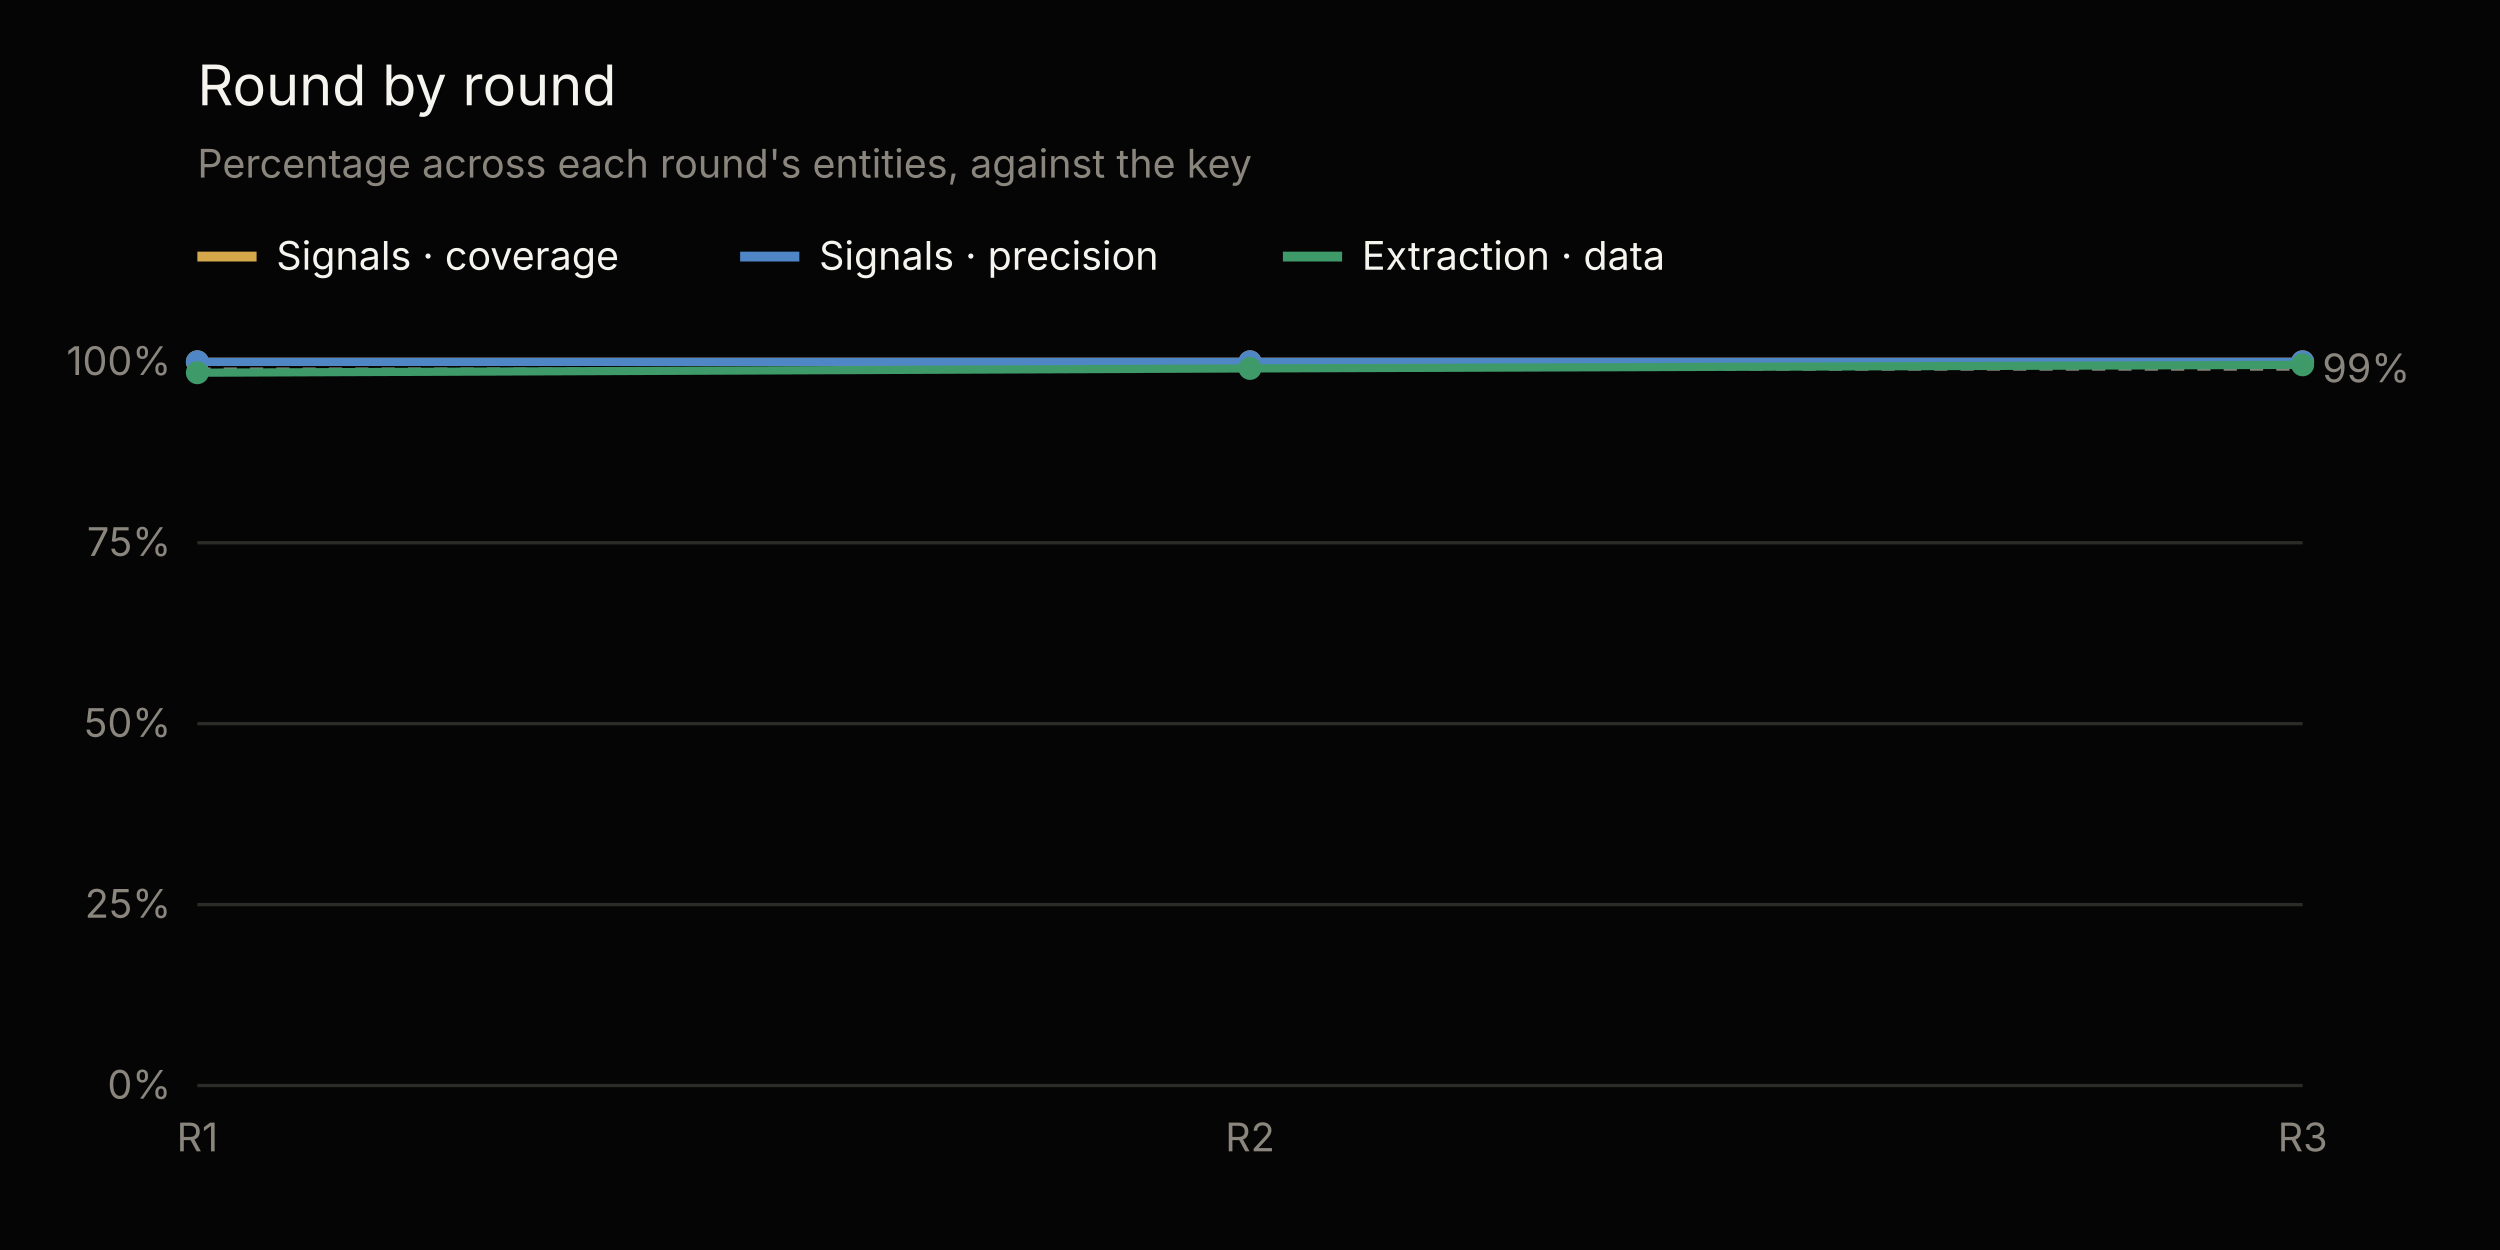
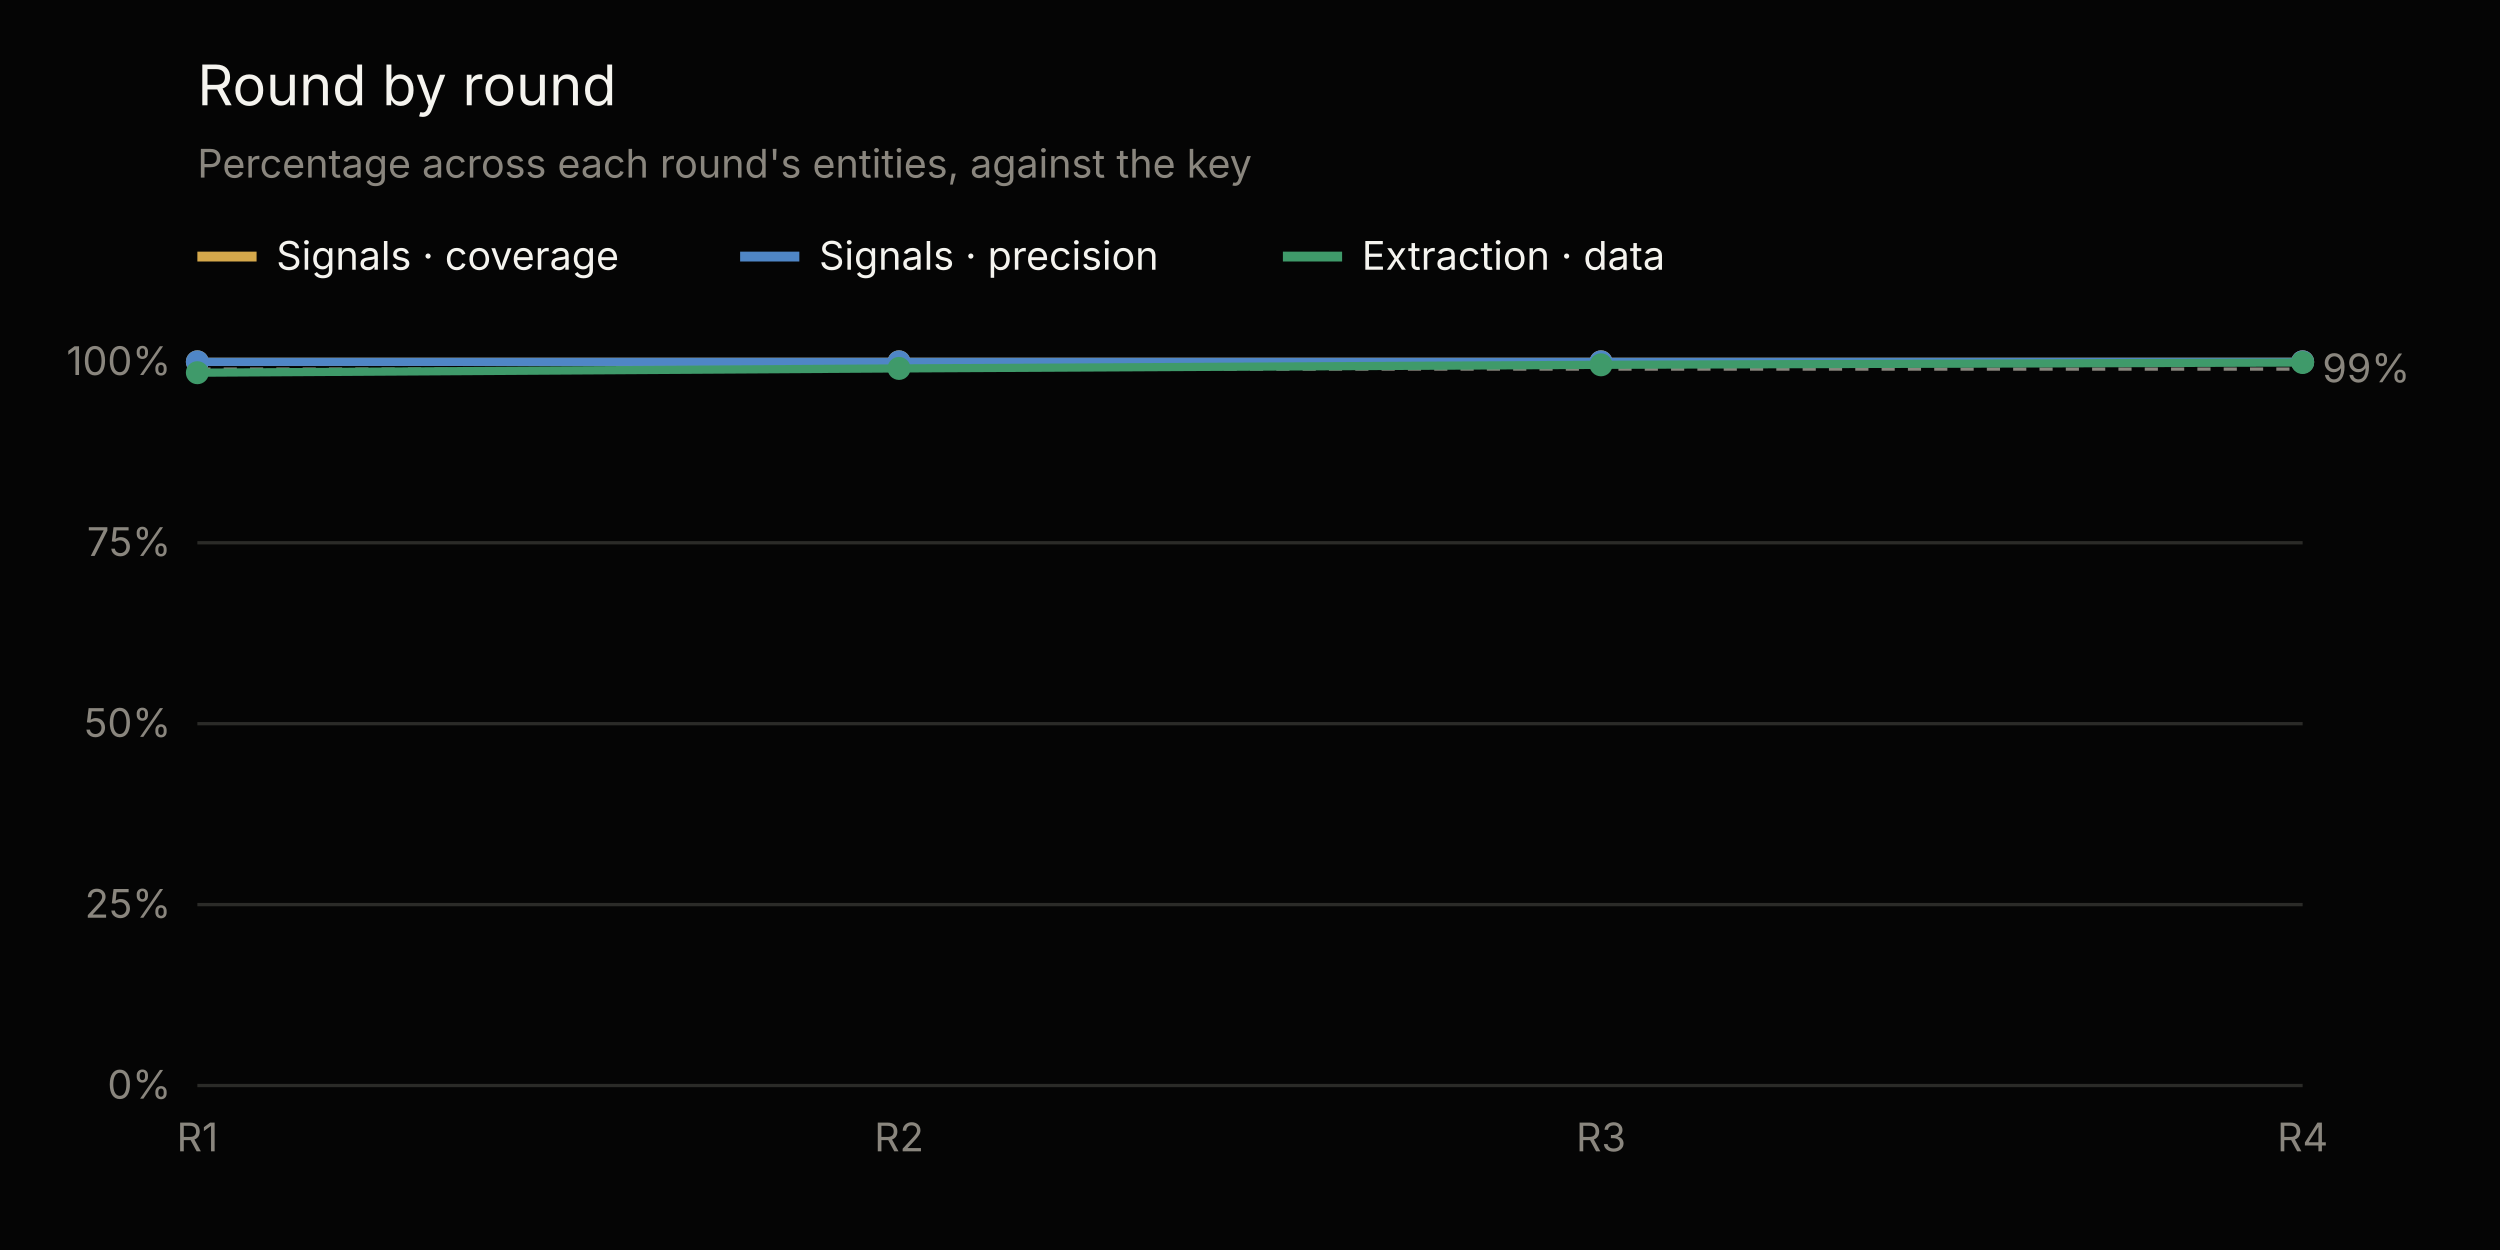
<svg xmlns="http://www.w3.org/2000/svg" viewBox="0 0 760 380" font-family="Inter, Arial, sans-serif" font-size="12">
  <rect width="760" height="380" fill="#050505" />
  <text x="60" y="32" font-size="17" fill="#f5f4ef">Round by round</text>
  <text x="60" y="54" fill="#8a867e">Percentage across each round's entities, against the key</text>
  <line x1="60" x2="78" y1="78" y2="78" stroke="#d5a84b" stroke-width="3" />
  <text x="84" y="82" fill="#f5f4ef">Signals · coverage</text>
  <line x1="225" x2="243" y1="78" y2="78" stroke="#4f86c6" stroke-width="3" />
  <text x="249" y="82" fill="#f5f4ef">Signals · precision</text>
  <line x1="390" x2="408" y1="78" y2="78" stroke="#3f9a6a" stroke-width="3" />
  <text x="414" y="82" fill="#f5f4ef">Extraction · data</text>
  <line x1="60" x2="700" y1="330.0" y2="330.0" stroke="#2b2b28" />
  <text x="52" y="334.0" text-anchor="end" fill="#8a867e">0%</text>
  <line x1="60" x2="700" y1="275.0" y2="275.0" stroke="#2b2b28" />
  <text x="52" y="279.0" text-anchor="end" fill="#8a867e">25%</text>
  <line x1="60" x2="700" y1="220.0" y2="220.0" stroke="#2b2b28" />
  <text x="52" y="224.0" text-anchor="end" fill="#8a867e">50%</text>
  <line x1="60" x2="700" y1="165.0" y2="165.0" stroke="#2b2b28" />
  <text x="52" y="169.0" text-anchor="end" fill="#8a867e">75%</text>
  <line x1="60" x2="700" y1="110.0" y2="110.0" stroke="#2b2b28" />
  <text x="52" y="114.0" text-anchor="end" fill="#8a867e">100%</text>
  <line x1="60" x2="700" y1="112.2" y2="112.2" stroke="#8a867e" stroke-dasharray="4 4" />
  <text x="706" y="116.2" fill="#8a867e">99%</text>
  <text x="60.0" y="350" text-anchor="middle" fill="#8a867e">R1</text>
-   <text x="380.0" y="350" text-anchor="middle" fill="#8a867e">R2</text>
-   <text x="700.0" y="350" text-anchor="middle" fill="#8a867e">R3</text>
-   <path d="M60.0,110.0 L380.0,110.0 L700.0,110.0" fill="none" stroke="#d5a84b" stroke-width="2.5" />
+   <text x="273.3" y="350" text-anchor="middle" fill="#8a867e">R2</text>
+   <text x="486.7" y="350" text-anchor="middle" fill="#8a867e">R3</text>
+   <text x="700.0" y="350" text-anchor="middle" fill="#8a867e">R4</text>
+   <path d="M60.0,110.0 L273.3,110.0 L486.7,110.0 L700.0,110.0" fill="none" stroke="#d5a84b" stroke-width="2.5" />
  <circle cx="60.0" cy="110.0" r="3.5" fill="#d5a84b" />
-   <circle cx="380.0" cy="110.0" r="3.5" fill="#d5a84b" />
+   <circle cx="273.3" cy="110.0" r="3.5" fill="#d5a84b" />
+   <circle cx="486.7" cy="110.0" r="3.5" fill="#d5a84b" />
  <circle cx="700.0" cy="110.0" r="3.5" fill="#d5a84b" />
-   <path d="M60.0,110.0 L380.0,110.0 L700.0,110.0" fill="none" stroke="#4f86c6" stroke-width="2.5" />
+   <path d="M60.0,110.0 L273.3,110.0 L486.7,110.0 L700.0,110.0" fill="none" stroke="#4f86c6" stroke-width="2.5" />
  <circle cx="60.0" cy="110.0" r="3.5" fill="#4f86c6" />
-   <circle cx="380.0" cy="110.0" r="3.5" fill="#4f86c6" />
+   <circle cx="273.3" cy="110.0" r="3.5" fill="#4f86c6" />
+   <circle cx="486.7" cy="110.0" r="3.5" fill="#4f86c6" />
  <circle cx="700.0" cy="110.0" r="3.5" fill="#4f86c6" />
-   <path d="M60.0,113.3 L380.0,112.0 L700.0,110.9" fill="none" stroke="#3f9a6a" stroke-width="2.5" />
+   <path d="M60.0,113.3 L273.3,112.0 L486.7,110.9 L700.0,110.2" fill="none" stroke="#3f9a6a" stroke-width="2.5" />
  <circle cx="60.0" cy="113.3" r="3.5" fill="#3f9a6a" />
-   <circle cx="380.0" cy="112.0" r="3.5" fill="#3f9a6a" />
-   <circle cx="700.0" cy="110.9" r="3.5" fill="#3f9a6a" />
+   <circle cx="273.3" cy="112.0" r="3.5" fill="#3f9a6a" />
+   <circle cx="486.7" cy="110.9" r="3.5" fill="#3f9a6a" />
+   <circle cx="700.0" cy="110.2" r="3.5" fill="#3f9a6a" />
</svg>
